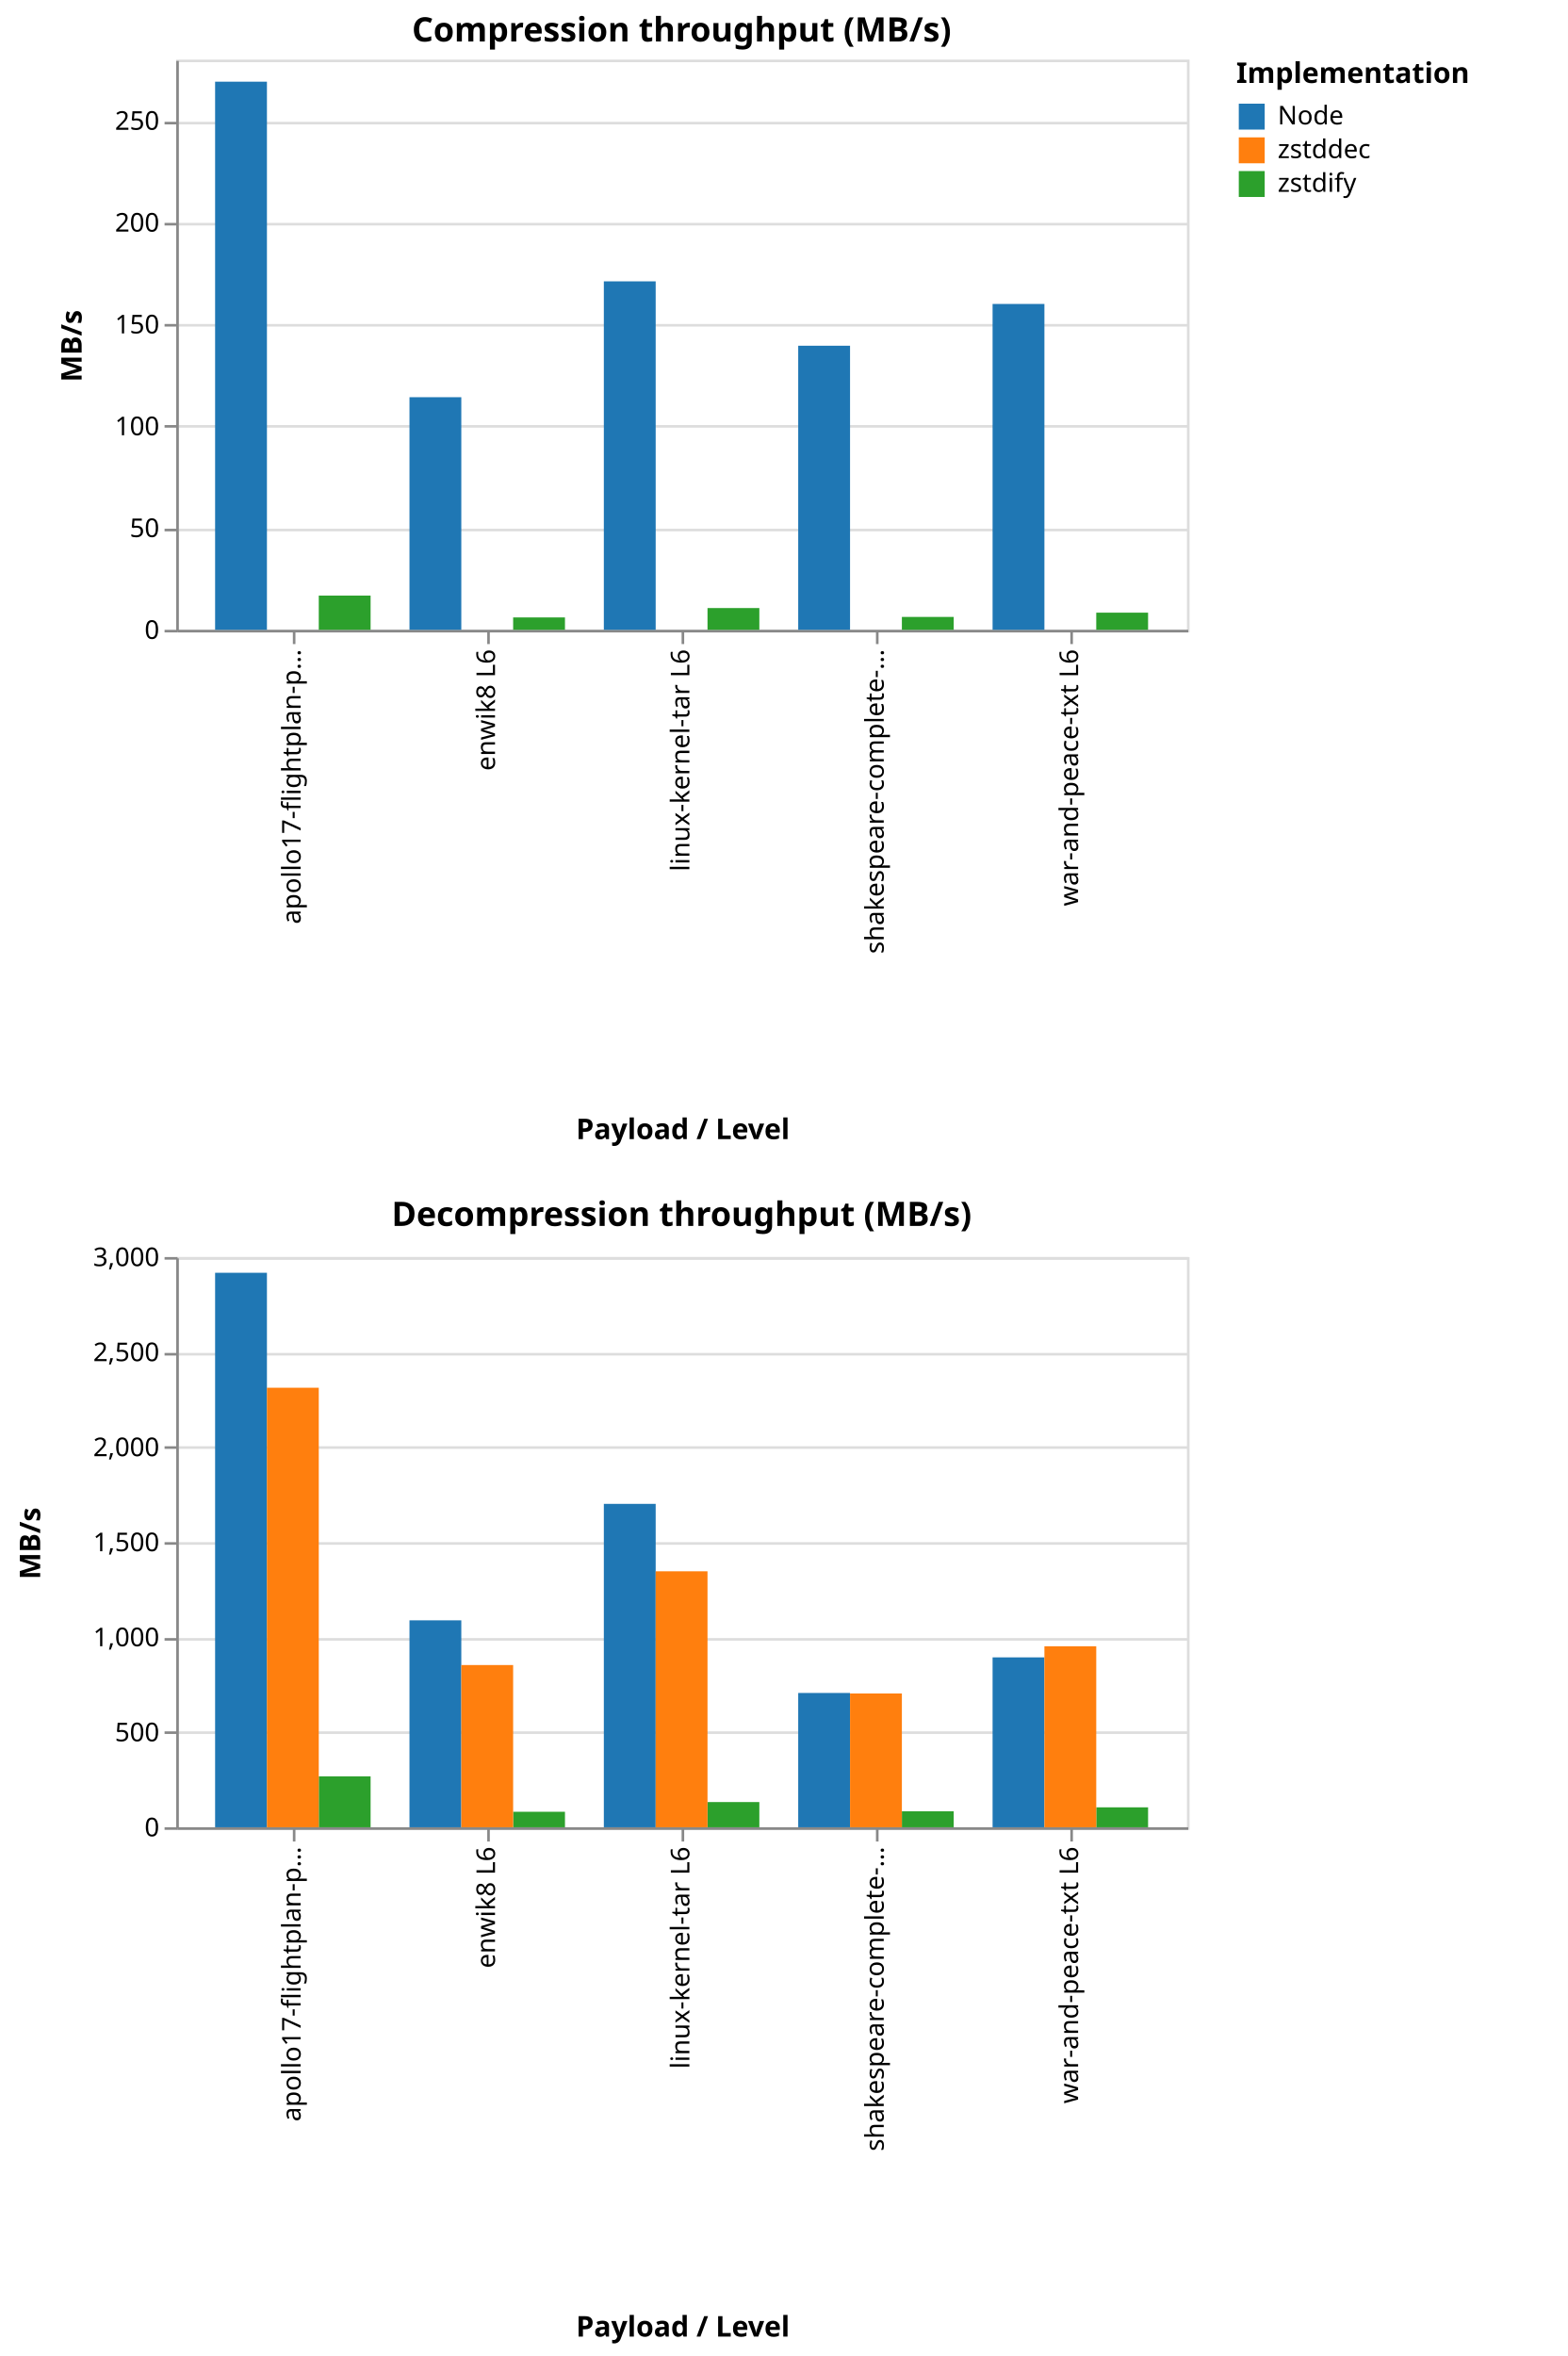
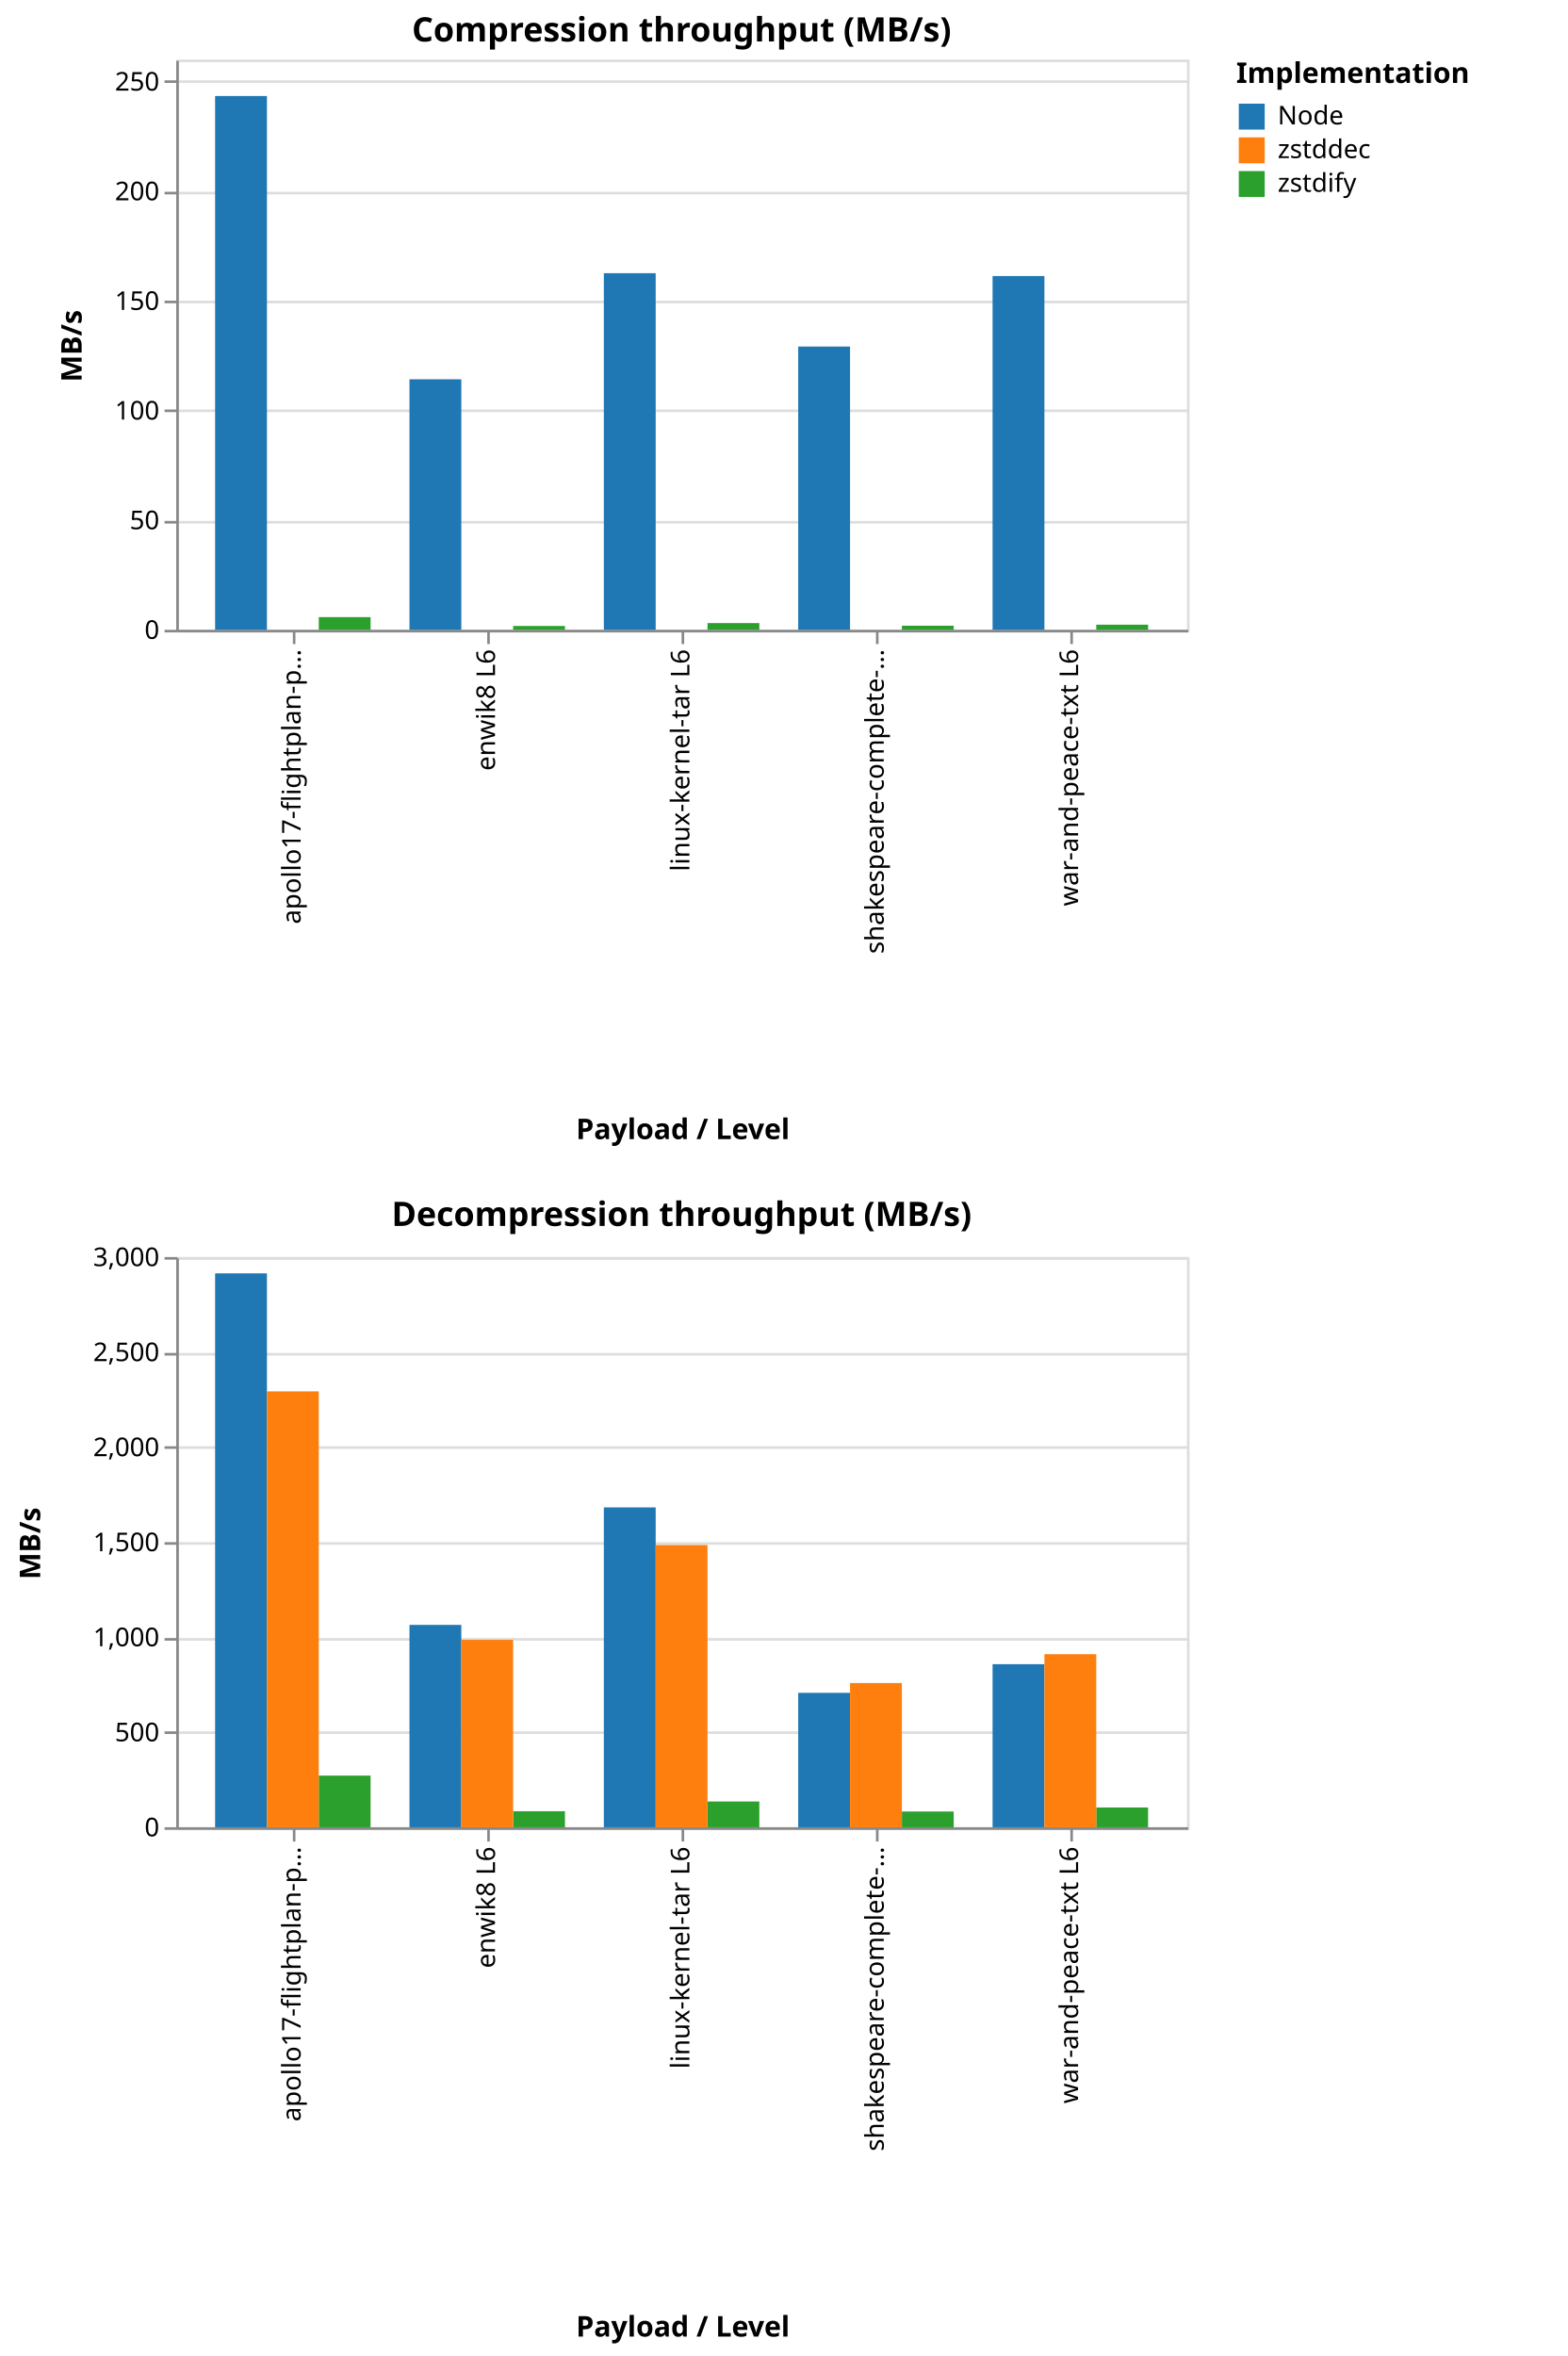
<svg xmlns="http://www.w3.org/2000/svg" version="1.1" class="marks" width="605" height="909" viewBox="0 0 605 909">
  <rect width="605" height="909" fill="white" />
  <g fill="none" stroke-miterlimit="10" transform="translate(68,23)">
    <g class="mark-group role-frame root" role="graphics-object" aria-roledescription="group mark container">
      <g transform="translate(0,0)">
        <path class="background" aria-hidden="true" d="M0,0h0v0h0Z" />
        <g>
          <g class="mark-group role-scope concat_0_group" role="graphics-object" aria-roledescription="group mark container">
            <g transform="translate(0,0)">
              <path class="background" aria-hidden="true" d="M0.5,0.5h390v220h-390Z" stroke="#ddd" />
              <g>
                <g class="mark-group role-axis" aria-hidden="true">
                  <g transform="translate(0.5,0.5)">
                    <path class="background" aria-hidden="true" d="M0,0h0v0h0Z" pointer-events="none" />
                    <g>
                      <g class="mark-rule role-axis-grid" pointer-events="none">
                        <line transform="translate(0,220)" x2="390" y2="0" stroke="#ddd" stroke-width="1" opacity="1" />
-                         <line transform="translate(0,181)" x2="390" y2="0" stroke="#ddd" stroke-width="1" opacity="1" />
-                         <line transform="translate(0,141)" x2="390" y2="0" stroke="#ddd" stroke-width="1" opacity="1" />
-                         <line transform="translate(0,102)" x2="390" y2="0" stroke="#ddd" stroke-width="1" opacity="1" />
-                         <line transform="translate(0,63)" x2="390" y2="0" stroke="#ddd" stroke-width="1" opacity="1" />
-                         <line transform="translate(0,24)" x2="390" y2="0" stroke="#ddd" stroke-width="1" opacity="1" />
+                         <line transform="translate(0,178)" x2="390" y2="0" stroke="#ddd" stroke-width="1" opacity="1" />
+                         <line transform="translate(0,135)" x2="390" y2="0" stroke="#ddd" stroke-width="1" opacity="1" />
+                         <line transform="translate(0,93)" x2="390" y2="0" stroke="#ddd" stroke-width="1" opacity="1" />
+                         <line transform="translate(0,51)" x2="390" y2="0" stroke="#ddd" stroke-width="1" opacity="1" />
+                         <line transform="translate(0,8)" x2="390" y2="0" stroke="#ddd" stroke-width="1" opacity="1" />
                      </g>
                    </g>
                    <path class="foreground" aria-hidden="true" d="" pointer-events="none" display="none" />
                  </g>
                </g>
                <g class="mark-group role-axis" role="graphics-symbol" aria-roledescription="axis" aria-label="X-axis titled 'Payload / Level' for a discrete scale with 5 values: apollo17-flightplan-pdf L6, enwik8 L6, linux-kernel-tar L6, shakespeare-complete-txt L6, war-and-peace-txt L6">
                  <g transform="translate(0.5,220.5)">
                    <path class="background" aria-hidden="true" d="M0,0h0v0h0Z" pointer-events="none" />
                    <g>
                      <g class="mark-rule role-axis-tick" pointer-events="none">
                        <line transform="translate(45,0)" x2="0" y2="5" stroke="#888" stroke-width="1" opacity="1" />
                        <line transform="translate(120,0)" x2="0" y2="5" stroke="#888" stroke-width="1" opacity="1" />
                        <line transform="translate(195,0)" x2="0" y2="5" stroke="#888" stroke-width="1" opacity="1" />
                        <line transform="translate(270,0)" x2="0" y2="5" stroke="#888" stroke-width="1" opacity="1" />
                        <line transform="translate(345,0)" x2="0" y2="5" stroke="#888" stroke-width="1" opacity="1" />
                      </g>
                      <g class="mark-text role-axis-label" pointer-events="none">
                        <text text-anchor="end" transform="translate(44.5,7) rotate(270) translate(0,3)" font-family="sans-serif" font-size="10px" fill="#000" opacity="1">apollo17-flightplan-p…</text>
                        <text text-anchor="end" transform="translate(119.5,7) rotate(270) translate(0,3)" font-family="sans-serif" font-size="10px" fill="#000" opacity="1">enwik8 L6</text>
                        <text text-anchor="end" transform="translate(194.5,7) rotate(270) translate(0,3)" font-family="sans-serif" font-size="10px" fill="#000" opacity="1">linux-kernel-tar L6</text>
                        <text text-anchor="end" transform="translate(269.5,7) rotate(270) translate(0,3)" font-family="sans-serif" font-size="10px" fill="#000" opacity="1">shakespeare-complete-…</text>
                        <text text-anchor="end" transform="translate(344.5,7) rotate(270) translate(0,3)" font-family="sans-serif" font-size="10px" fill="#000" opacity="1">war-and-peace-txt L6</text>
                      </g>
                      <g class="mark-rule role-axis-domain" pointer-events="none">
                        <line transform="translate(0,0)" x2="390" y2="0" stroke="#888" stroke-width="1" opacity="1" />
                      </g>
                      <g class="mark-text role-axis-title" pointer-events="none">
                        <text text-anchor="middle" transform="translate(195,196)" font-family="sans-serif" font-size="11px" font-weight="bold" fill="#000" opacity="1">Payload / Level</text>
                      </g>
                    </g>
                    <path class="foreground" aria-hidden="true" d="" pointer-events="none" display="none" />
                  </g>
                </g>
-                 <g class="mark-group role-axis" role="graphics-symbol" aria-roledescription="axis" aria-label="Y-axis titled 'MB/s' for a linear scale with values from 0 to 280">
+                 <g class="mark-group role-axis" role="graphics-symbol" aria-roledescription="axis" aria-label="Y-axis titled 'MB/s' for a linear scale with values from 0 to 260">
                  <g transform="translate(0.5,0.5)">
                    <path class="background" aria-hidden="true" d="M0,0h0v0h0Z" pointer-events="none" />
                    <g>
                      <g class="mark-rule role-axis-tick" pointer-events="none">
                        <line transform="translate(0,220)" x2="-5" y2="0" stroke="#888" stroke-width="1" opacity="1" />
-                         <line transform="translate(0,181)" x2="-5" y2="0" stroke="#888" stroke-width="1" opacity="1" />
-                         <line transform="translate(0,141)" x2="-5" y2="0" stroke="#888" stroke-width="1" opacity="1" />
-                         <line transform="translate(0,102)" x2="-5" y2="0" stroke="#888" stroke-width="1" opacity="1" />
-                         <line transform="translate(0,63)" x2="-5" y2="0" stroke="#888" stroke-width="1" opacity="1" />
-                         <line transform="translate(0,24)" x2="-5" y2="0" stroke="#888" stroke-width="1" opacity="1" />
+                         <line transform="translate(0,178)" x2="-5" y2="0" stroke="#888" stroke-width="1" opacity="1" />
+                         <line transform="translate(0,135)" x2="-5" y2="0" stroke="#888" stroke-width="1" opacity="1" />
+                         <line transform="translate(0,93)" x2="-5" y2="0" stroke="#888" stroke-width="1" opacity="1" />
+                         <line transform="translate(0,51)" x2="-5" y2="0" stroke="#888" stroke-width="1" opacity="1" />
+                         <line transform="translate(0,8)" x2="-5" y2="0" stroke="#888" stroke-width="1" opacity="1" />
                      </g>
                      <g class="mark-text role-axis-label" pointer-events="none">
                        <text text-anchor="end" transform="translate(-7,223)" font-family="sans-serif" font-size="10px" fill="#000" opacity="1">0</text>
-                         <text text-anchor="end" transform="translate(-7,183.7143)" font-family="sans-serif" font-size="10px" fill="#000" opacity="1">50</text>
-                         <text text-anchor="end" transform="translate(-7,144.4286)" font-family="sans-serif" font-size="10px" fill="#000" opacity="1">100</text>
-                         <text text-anchor="end" transform="translate(-7,105.1429)" font-family="sans-serif" font-size="10px" fill="#000" opacity="1">150</text>
-                         <text text-anchor="end" transform="translate(-7,65.85714)" font-family="sans-serif" font-size="10px" fill="#000" opacity="1">200</text>
-                         <text text-anchor="end" transform="translate(-7,26.57143)" font-family="sans-serif" font-size="10px" fill="#000" opacity="1">250</text>
+                         <text text-anchor="end" transform="translate(-7,180.6923)" font-family="sans-serif" font-size="10px" fill="#000" opacity="1">50</text>
+                         <text text-anchor="end" transform="translate(-7,138.3846)" font-family="sans-serif" font-size="10px" fill="#000" opacity="1">100</text>
+                         <text text-anchor="end" transform="translate(-7,96.07692)" font-family="sans-serif" font-size="10px" fill="#000" opacity="1">150</text>
+                         <text text-anchor="end" transform="translate(-7,53.76923)" font-family="sans-serif" font-size="10px" fill="#000" opacity="1">200</text>
+                         <text text-anchor="end" transform="translate(-7,11.46154)" font-family="sans-serif" font-size="10px" fill="#000" opacity="1">250</text>
                      </g>
                      <g class="mark-rule role-axis-domain" pointer-events="none">
                        <line transform="translate(0,220)" x2="0" y2="-220" stroke="#888" stroke-width="1" opacity="1" />
                      </g>
                      <g class="mark-text role-axis-title" pointer-events="none">
                        <text text-anchor="middle" transform="translate(-35,110) rotate(-90) translate(0,-2)" font-family="sans-serif" font-size="11px" font-weight="bold" fill="#000" opacity="1">MB/s</text>
                      </g>
                    </g>
                    <path class="foreground" aria-hidden="true" d="" pointer-events="none" display="none" />
                  </g>
                </g>
                <g class="mark-rect role-mark concat_0_marks" role="graphics-object" aria-roledescription="rect mark container">
-                   <path aria-label="Payload / Level: war-and-peace-txt L6; MB/s: 8.42543959238; impl: zstdify" role="graphics-symbol" aria-roledescription="bar" d="M355,213.38h20v6.62h-20Z" fill="#2ca02c" />
-                   <path aria-label="Payload / Level: war-and-peace-txt L6; MB/s: 160.015815486; impl: Node" role="graphics-symbol" aria-roledescription="bar" d="M315,94.273h20v125.727h-20Z" fill="#1f77b4" />
-                   <path aria-label="Payload / Level: shakespeare-complete-txt L6; MB/s: 6.33371255341; impl: zstdify" role="graphics-symbol" aria-roledescription="bar" d="M280,215.024h20v4.976h-20Z" fill="#2ca02c" />
-                   <path aria-label="Payload / Level: shakespeare-complete-txt L6; MB/s: 139.500788205; impl: Node" role="graphics-symbol" aria-roledescription="bar" d="M240,110.392h20v109.608h-20Z" fill="#1f77b4" />
-                   <path aria-label="Payload / Level: enwik8 L6; MB/s: 6.08718896683; impl: zstdify" role="graphics-symbol" aria-roledescription="bar" d="M130,215.217h20v4.783h-20Z" fill="#2ca02c" />
-                   <path aria-label="Payload / Level: enwik8 L6; MB/s: 114.227075901; impl: Node" role="graphics-symbol" aria-roledescription="bar" d="M90,130.25h20v89.75h-20Z" fill="#1f77b4" />
-                   <path aria-label="Payload / Level: linux-kernel-tar L6; MB/s: 10.6925108169; impl: zstdify" role="graphics-symbol" aria-roledescription="bar" d="M205,211.599h20v8.401h-20Z" fill="#2ca02c" />
-                   <path aria-label="Payload / Level: linux-kernel-tar L6; MB/s: 171.11925258; impl: Node" role="graphics-symbol" aria-roledescription="bar" d="M165,85.549h20v134.451h-20Z" fill="#1f77b4" />
-                   <path aria-label="Payload / Level: apollo17-flightplan-pdf L6; MB/s: 16.8108520375; impl: zstdify" role="graphics-symbol" aria-roledescription="bar" d="M55,206.791h20v13.209h-20Z" fill="#2ca02c" />
-                   <path aria-label="Payload / Level: apollo17-flightplan-pdf L6; MB/s: 269.162732764; impl: Node" role="graphics-symbol" aria-roledescription="bar" d="M15,8.515h20v211.485h-20Z" fill="#1f77b4" />
+                   <path aria-label="Payload / Level: war-and-peace-txt L6; MB/s: 2.34728985964; impl: zstdify" role="graphics-symbol" aria-roledescription="bar" d="M355,218.014h20v1.986h-20Z" fill="#2ca02c" />
+                   <path aria-label="Payload / Level: war-and-peace-txt L6; MB/s: 161.309265996; impl: Node" role="graphics-symbol" aria-roledescription="bar" d="M315,83.508h20v136.492h-20Z" fill="#1f77b4" />
+                   <path aria-label="Payload / Level: shakespeare-complete-txt L6; MB/s: 1.87900397994; impl: zstdify" role="graphics-symbol" aria-roledescription="bar" d="M280,218.41h20v1.59h-20Z" fill="#2ca02c" />
+                   <path aria-label="Payload / Level: shakespeare-complete-txt L6; MB/s: 129.161427316; impl: Node" role="graphics-symbol" aria-roledescription="bar" d="M240,110.71h20v109.29h-20Z" fill="#1f77b4" />
+                   <path aria-label="Payload / Level: enwik8 L6; MB/s: 1.75218215776; impl: zstdify" role="graphics-symbol" aria-roledescription="bar" d="M130,218.517h20v1.483h-20Z" fill="#2ca02c" />
+                   <path aria-label="Payload / Level: enwik8 L6; MB/s: 114.23847517; impl: Node" role="graphics-symbol" aria-roledescription="bar" d="M90,123.337h20v96.663h-20Z" fill="#1f77b4" />
+                   <path aria-label="Payload / Level: linux-kernel-tar L6; MB/s: 3.07273273273; impl: zstdify" role="graphics-symbol" aria-roledescription="bar" d="M205,217.4h20v2.6h-20Z" fill="#2ca02c" />
+                   <path aria-label="Payload / Level: linux-kernel-tar L6; MB/s: 162.611949476; impl: Node" role="graphics-symbol" aria-roledescription="bar" d="M165,82.405h20v137.595h-20Z" fill="#1f77b4" />
+                   <path aria-label="Payload / Level: apollo17-flightplan-pdf L6; MB/s: 5.792666322; impl: zstdify" role="graphics-symbol" aria-roledescription="bar" d="M55,215.099h20v4.901h-20Z" fill="#2ca02c" />
+                   <path aria-label="Payload / Level: apollo17-flightplan-pdf L6; MB/s: 243.396988392; impl: Node" role="graphics-symbol" aria-roledescription="bar" d="M15,14.049h20v205.951h-20Z" fill="#1f77b4" />
                </g>
                <g class="mark-group role-title">
                  <g transform="translate(195,-17)">
                    <path class="background" aria-hidden="true" d="M0,0h0v0h0Z" pointer-events="none" />
                    <g>
                      <g class="mark-text role-title-text" role="graphics-symbol" aria-roledescription="title" aria-label="Title text 'Compression throughput (MB/s)'" pointer-events="none">
                        <text text-anchor="middle" transform="translate(0,10)" font-family="sans-serif" font-size="13px" font-weight="bold" fill="#000" opacity="1">Compression throughput (MB/s)</text>
                      </g>
                    </g>
                    <path class="foreground" aria-hidden="true" d="" pointer-events="none" display="none" />
                  </g>
                </g>
              </g>
              <path class="foreground" aria-hidden="true" d="" display="none" />
            </g>
          </g>
          <g class="mark-group role-scope concat_1_group" role="graphics-object" aria-roledescription="group mark container">
            <g transform="translate(0,462)">
              <path class="background" aria-hidden="true" d="M0.5,0.5h390v220h-390Z" stroke="#ddd" />
              <g>
                <g class="mark-group role-axis" aria-hidden="true">
                  <g transform="translate(0.5,0.5)">
                    <path class="background" aria-hidden="true" d="M0,0h0v0h0Z" pointer-events="none" />
                    <g>
                      <g class="mark-rule role-axis-grid" pointer-events="none">
                        <line transform="translate(0,220)" x2="390" y2="0" stroke="#ddd" stroke-width="1" opacity="1" />
                        <line transform="translate(0,183)" x2="390" y2="0" stroke="#ddd" stroke-width="1" opacity="1" />
                        <line transform="translate(0,147)" x2="390" y2="0" stroke="#ddd" stroke-width="1" opacity="1" />
                        <line transform="translate(0,110)" x2="390" y2="0" stroke="#ddd" stroke-width="1" opacity="1" />
                        <line transform="translate(0,73)" x2="390" y2="0" stroke="#ddd" stroke-width="1" opacity="1" />
                        <line transform="translate(0,37)" x2="390" y2="0" stroke="#ddd" stroke-width="1" opacity="1" />
                        <line transform="translate(0,0)" x2="390" y2="0" stroke="#ddd" stroke-width="1" opacity="1" />
                      </g>
                    </g>
                    <path class="foreground" aria-hidden="true" d="" pointer-events="none" display="none" />
                  </g>
                </g>
                <g class="mark-group role-axis" role="graphics-symbol" aria-roledescription="axis" aria-label="X-axis titled 'Payload / Level' for a discrete scale with 5 values: apollo17-flightplan-pdf L6, enwik8 L6, linux-kernel-tar L6, shakespeare-complete-txt L6, war-and-peace-txt L6">
                  <g transform="translate(0.5,220.5)">
                    <path class="background" aria-hidden="true" d="M0,0h0v0h0Z" pointer-events="none" />
                    <g>
                      <g class="mark-rule role-axis-tick" pointer-events="none">
                        <line transform="translate(45,0)" x2="0" y2="5" stroke="#888" stroke-width="1" opacity="1" />
                        <line transform="translate(120,0)" x2="0" y2="5" stroke="#888" stroke-width="1" opacity="1" />
                        <line transform="translate(195,0)" x2="0" y2="5" stroke="#888" stroke-width="1" opacity="1" />
                        <line transform="translate(270,0)" x2="0" y2="5" stroke="#888" stroke-width="1" opacity="1" />
                        <line transform="translate(345,0)" x2="0" y2="5" stroke="#888" stroke-width="1" opacity="1" />
                      </g>
                      <g class="mark-text role-axis-label" pointer-events="none">
                        <text text-anchor="end" transform="translate(44.5,7) rotate(270) translate(0,3)" font-family="sans-serif" font-size="10px" fill="#000" opacity="1">apollo17-flightplan-p…</text>
                        <text text-anchor="end" transform="translate(119.5,7) rotate(270) translate(0,3)" font-family="sans-serif" font-size="10px" fill="#000" opacity="1">enwik8 L6</text>
                        <text text-anchor="end" transform="translate(194.5,7) rotate(270) translate(0,3)" font-family="sans-serif" font-size="10px" fill="#000" opacity="1">linux-kernel-tar L6</text>
                        <text text-anchor="end" transform="translate(269.5,7) rotate(270) translate(0,3)" font-family="sans-serif" font-size="10px" fill="#000" opacity="1">shakespeare-complete-…</text>
                        <text text-anchor="end" transform="translate(344.5,7) rotate(270) translate(0,3)" font-family="sans-serif" font-size="10px" fill="#000" opacity="1">war-and-peace-txt L6</text>
                      </g>
                      <g class="mark-rule role-axis-domain" pointer-events="none">
                        <line transform="translate(0,0)" x2="390" y2="0" stroke="#888" stroke-width="1" opacity="1" />
                      </g>
                      <g class="mark-text role-axis-title" pointer-events="none">
                        <text text-anchor="middle" transform="translate(195,196)" font-family="sans-serif" font-size="11px" font-weight="bold" fill="#000" opacity="1">Payload / Level</text>
                      </g>
                    </g>
                    <path class="foreground" aria-hidden="true" d="" pointer-events="none" display="none" />
                  </g>
                </g>
                <g class="mark-group role-axis" role="graphics-symbol" aria-roledescription="axis" aria-label="Y-axis titled 'MB/s' for a linear scale with values from 0 to 3,000">
                  <g transform="translate(0.5,0.5)">
                    <path class="background" aria-hidden="true" d="M0,0h0v0h0Z" pointer-events="none" />
                    <g>
                      <g class="mark-rule role-axis-tick" pointer-events="none">
                        <line transform="translate(0,220)" x2="-5" y2="0" stroke="#888" stroke-width="1" opacity="1" />
                        <line transform="translate(0,183)" x2="-5" y2="0" stroke="#888" stroke-width="1" opacity="1" />
                        <line transform="translate(0,147)" x2="-5" y2="0" stroke="#888" stroke-width="1" opacity="1" />
                        <line transform="translate(0,110)" x2="-5" y2="0" stroke="#888" stroke-width="1" opacity="1" />
                        <line transform="translate(0,73)" x2="-5" y2="0" stroke="#888" stroke-width="1" opacity="1" />
                        <line transform="translate(0,37)" x2="-5" y2="0" stroke="#888" stroke-width="1" opacity="1" />
                        <line transform="translate(0,0)" x2="-5" y2="0" stroke="#888" stroke-width="1" opacity="1" />
                      </g>
                      <g class="mark-text role-axis-label" pointer-events="none">
                        <text text-anchor="end" transform="translate(-7,223)" font-family="sans-serif" font-size="10px" fill="#000" opacity="1">0</text>
                        <text text-anchor="end" transform="translate(-7,186.3333)" font-family="sans-serif" font-size="10px" fill="#000" opacity="1">500</text>
                        <text text-anchor="end" transform="translate(-7,149.6667)" font-family="sans-serif" font-size="10px" fill="#000" opacity="1">1,000</text>
                        <text text-anchor="end" transform="translate(-7,113)" font-family="sans-serif" font-size="10px" fill="#000" opacity="1">1,500</text>
                        <text text-anchor="end" transform="translate(-7,76.33333)" font-family="sans-serif" font-size="10px" fill="#000" opacity="1">2,000</text>
                        <text text-anchor="end" transform="translate(-7,39.66667)" font-family="sans-serif" font-size="10px" fill="#000" opacity="1">2,500</text>
                        <text text-anchor="end" transform="translate(-7,3)" font-family="sans-serif" font-size="10px" fill="#000" opacity="1">3,000</text>
                      </g>
                      <g class="mark-rule role-axis-domain" pointer-events="none">
                        <line transform="translate(0,220)" x2="0" y2="-220" stroke="#888" stroke-width="1" opacity="1" />
                      </g>
                      <g class="mark-text role-axis-title" pointer-events="none">
                        <text text-anchor="middle" transform="translate(-51,110) rotate(-90) translate(0,-2)" font-family="sans-serif" font-size="11px" font-weight="bold" fill="#000" opacity="1">MB/s</text>
                      </g>
                    </g>
                    <path class="foreground" aria-hidden="true" d="" pointer-events="none" display="none" />
                  </g>
                </g>
                <g class="mark-rect role-mark concat_1_marks" role="graphics-object" aria-roledescription="rect mark container">
-                   <path aria-label="Payload / Level: war-and-peace-txt L6; MB/s: 104.846286701; impl: zstdify" role="graphics-symbol" aria-roledescription="bar" d="M355,212.311h20v7.689h-20Z" fill="#2ca02c" />
-                   <path aria-label="Payload / Level: war-and-peace-txt L6; MB/s: 893.839448725; impl: Node" role="graphics-symbol" aria-roledescription="bar" d="M315,154.452h20v65.548h-20Z" fill="#1f77b4" />
-                   <path aria-label="Payload / Level: war-and-peace-txt L6; MB/s: 952.250980388; impl: zstddec" role="graphics-symbol" aria-roledescription="bar" d="M335,150.168h20v69.832h-20Z" fill="#ff7f0e" />
-                   <path aria-label="Payload / Level: shakespeare-complete-txt L6; MB/s: 83.944649023; impl: zstdify" role="graphics-symbol" aria-roledescription="bar" d="M280,213.844h20v6.156h-20Z" fill="#2ca02c" />
-                   <path aria-label="Payload / Level: shakespeare-complete-txt L6; MB/s: 706.557415212; impl: Node" role="graphics-symbol" aria-roledescription="bar" d="M240,168.186h20v51.814h-20Z" fill="#1f77b4" />
-                   <path aria-label="Payload / Level: shakespeare-complete-txt L6; MB/s: 703.837681157; impl: zstddec" role="graphics-symbol" aria-roledescription="bar" d="M260,168.385h20v51.615h-20Z" fill="#ff7f0e" />
-                   <path aria-label="Payload / Level: enwik8 L6; MB/s: 81.5158723261; impl: zstdify" role="graphics-symbol" aria-roledescription="bar" d="M130,214.022h20v5.978h-20Z" fill="#2ca02c" />
-                   <path aria-label="Payload / Level: enwik8 L6; MB/s: 1088.67517263; impl: Node" role="graphics-symbol" aria-roledescription="bar" d="M90,140.164h20v79.836h-20Z" fill="#1f77b4" />
-                   <path aria-label="Payload / Level: enwik8 L6; MB/s: 853.469466158; impl: zstddec" role="graphics-symbol" aria-roledescription="bar" d="M110,157.412h20v62.588h-20Z" fill="#ff7f0e" />
-                   <path aria-label="Payload / Level: linux-kernel-tar L6; MB/s: 132.58708086; impl: zstdify" role="graphics-symbol" aria-roledescription="bar" d="M205,210.277h20v9.723h-20Z" fill="#2ca02c" />
-                   <path aria-label="Payload / Level: linux-kernel-tar L6; MB/s: 1701.43000628; impl: Node" role="graphics-symbol" aria-roledescription="bar" d="M165,95.228h20v124.772h-20Z" fill="#1f77b4" />
-                   <path aria-label="Payload / Level: linux-kernel-tar L6; MB/s: 1346.70219939; impl: zstddec" role="graphics-symbol" aria-roledescription="bar" d="M185,121.242h20v98.758h-20Z" fill="#ff7f0e" />
-                   <path aria-label="Payload / Level: apollo17-flightplan-pdf L6; MB/s: 267.890318168; impl: zstdify" role="graphics-symbol" aria-roledescription="bar" d="M55,200.355h20v19.645h-20Z" fill="#2ca02c" />
-                   <path aria-label="Payload / Level: apollo17-flightplan-pdf L6; MB/s: 2917.26015657; impl: Node" role="graphics-symbol" aria-roledescription="bar" d="M15,6.068h20v213.932h-20Z" fill="#1f77b4" />
-                   <path aria-label="Payload / Level: apollo17-flightplan-pdf L6; MB/s: 2312.40757764; impl: zstddec" role="graphics-symbol" aria-roledescription="bar" d="M35,50.423h20v169.577h-20Z" fill="#ff7f0e" />
+                   <path aria-label="Payload / Level: war-and-peace-txt L6; MB/s: 104.067309637; impl: zstdify" role="graphics-symbol" aria-roledescription="bar" d="M355,212.368h20v7.632h-20Z" fill="#2ca02c" />
+                   <path aria-label="Payload / Level: war-and-peace-txt L6; MB/s: 858.035335691; impl: Node" role="graphics-symbol" aria-roledescription="bar" d="M315,157.077h20v62.923h-20Z" fill="#1f77b4" />
+                   <path aria-label="Payload / Level: war-and-peace-txt L6; MB/s: 910.599105995; impl: zstddec" role="graphics-symbol" aria-roledescription="bar" d="M335,153.223h20v66.777h-20Z" fill="#ff7f0e" />
+                   <path aria-label="Payload / Level: shakespeare-complete-txt L6; MB/s: 82.8279327673; impl: zstdify" role="graphics-symbol" aria-roledescription="bar" d="M280,213.926h20v6.074h-20Z" fill="#2ca02c" />
+                   <path aria-label="Payload / Level: shakespeare-complete-txt L6; MB/s: 707.248875733; impl: Node" role="graphics-symbol" aria-roledescription="bar" d="M240,168.135h20v51.865h-20Z" fill="#1f77b4" />
+                   <path aria-label="Payload / Level: shakespeare-complete-txt L6; MB/s: 758.825000001; impl: zstddec" role="graphics-symbol" aria-roledescription="bar" d="M260,164.353h20v55.647h-20Z" fill="#ff7f0e" />
+                   <path aria-label="Payload / Level: enwik8 L6; MB/s: 84.2759946881; impl: zstdify" role="graphics-symbol" aria-roledescription="bar" d="M130,213.82h20v6.18h-20Z" fill="#2ca02c" />
+                   <path aria-label="Payload / Level: enwik8 L6; MB/s: 1064.67927402; impl: Node" role="graphics-symbol" aria-roledescription="bar" d="M90,141.924h20v78.076h-20Z" fill="#1f77b4" />
+                   <path aria-label="Payload / Level: enwik8 L6; MB/s: 986.082990479; impl: zstddec" role="graphics-symbol" aria-roledescription="bar" d="M110,147.687h20v72.313h-20Z" fill="#ff7f0e" />
+                   <path aria-label="Payload / Level: linux-kernel-tar L6; MB/s: 135.615842714; impl: zstdify" role="graphics-symbol" aria-roledescription="bar" d="M205,210.055h20v9.945h-20Z" fill="#2ca02c" />
+                   <path aria-label="Payload / Level: linux-kernel-tar L6; MB/s: 1682.88333978; impl: Node" role="graphics-symbol" aria-roledescription="bar" d="M165,96.589h20v123.411h-20Z" fill="#1f77b4" />
+                   <path aria-label="Payload / Level: linux-kernel-tar L6; MB/s: 1484.84078237; impl: zstddec" role="graphics-symbol" aria-roledescription="bar" d="M185,111.112h20v108.888h-20Z" fill="#ff7f0e" />
+                   <path aria-label="Payload / Level: apollo17-flightplan-pdf L6; MB/s: 271.79028573; impl: zstdify" role="graphics-symbol" aria-roledescription="bar" d="M55,200.069h20v19.931h-20Z" fill="#2ca02c" />
+                   <path aria-label="Payload / Level: apollo17-flightplan-pdf L6; MB/s: 2914.17454698; impl: Node" role="graphics-symbol" aria-roledescription="bar" d="M15,6.294h20v213.706h-20Z" fill="#1f77b4" />
+                   <path aria-label="Payload / Level: apollo17-flightplan-pdf L6; MB/s: 2293.32025337; impl: zstddec" role="graphics-symbol" aria-roledescription="bar" d="M35,51.823h20v168.177h-20Z" fill="#ff7f0e" />
                </g>
                <g class="mark-group role-title">
                  <g transform="translate(195,-22)">
                    <path class="background" aria-hidden="true" d="M0,0h0v0h0Z" pointer-events="none" />
                    <g>
                      <g class="mark-text role-title-text" role="graphics-symbol" aria-roledescription="title" aria-label="Title text 'Decompression throughput (MB/s)'" pointer-events="none">
                        <text text-anchor="middle" transform="translate(0,10)" font-family="sans-serif" font-size="13px" font-weight="bold" fill="#000" opacity="1">Decompression throughput (MB/s)</text>
                      </g>
                    </g>
                    <path class="foreground" aria-hidden="true" d="" pointer-events="none" display="none" />
                  </g>
                </g>
              </g>
              <path class="foreground" aria-hidden="true" d="" display="none" />
            </g>
          </g>
          <g class="mark-group role-legend" role="graphics-symbol" aria-roledescription="legend" aria-label="Symbol legend titled 'Implementation' for fill color with 3 values: Node, zstddec, zstdify">
            <g transform="translate(409,0)">
              <path class="background" aria-hidden="true" d="M0,0h123v53h-123Z" pointer-events="none" />
              <g>
                <g class="mark-group role-legend-entry">
                  <g transform="translate(0,16)">
                    <path class="background" aria-hidden="true" d="M0,0h0v0h0Z" pointer-events="none" />
                    <g>
                      <g class="mark-group role-scope" role="graphics-object" aria-roledescription="group mark container">
                        <g transform="translate(0,0)">
                          <path class="background" aria-hidden="true" d="M0,0h72v11h-72Z" pointer-events="none" opacity="1" />
                          <g>
                            <g class="mark-symbol role-legend-symbol" pointer-events="none">
                              <path transform="translate(6,6)" d="M-5,-5h10v10h-10Z" fill="#1f77b4" stroke-width="1.5" opacity="1" />
                            </g>
                            <g class="mark-text role-legend-label" pointer-events="none">
                              <text text-anchor="start" transform="translate(16,9)" font-family="sans-serif" font-size="10px" fill="#000" opacity="1">Node</text>
                            </g>
                          </g>
                          <path class="foreground" aria-hidden="true" d="" pointer-events="none" display="none" />
                        </g>
                        <g transform="translate(0,13)">
                          <path class="background" aria-hidden="true" d="M0,0h72v11h-72Z" pointer-events="none" opacity="1" />
                          <g>
                            <g class="mark-symbol role-legend-symbol" pointer-events="none">
                              <path transform="translate(6,6)" d="M-5,-5h10v10h-10Z" fill="#ff7f0e" stroke-width="1.5" opacity="1" />
                            </g>
                            <g class="mark-text role-legend-label" pointer-events="none">
                              <text text-anchor="start" transform="translate(16,9)" font-family="sans-serif" font-size="10px" fill="#000" opacity="1">zstddec</text>
                            </g>
                          </g>
                          <path class="foreground" aria-hidden="true" d="" pointer-events="none" display="none" />
                        </g>
                        <g transform="translate(0,26)">
                          <path class="background" aria-hidden="true" d="M0,0h72v11h-72Z" pointer-events="none" opacity="1" />
                          <g>
                            <g class="mark-symbol role-legend-symbol" pointer-events="none">
                              <path transform="translate(6,6)" d="M-5,-5h10v10h-10Z" fill="#2ca02c" stroke-width="1.5" opacity="1" />
                            </g>
                            <g class="mark-text role-legend-label" pointer-events="none">
                              <text text-anchor="start" transform="translate(16,9)" font-family="sans-serif" font-size="10px" fill="#000" opacity="1">zstdify</text>
                            </g>
                          </g>
                          <path class="foreground" aria-hidden="true" d="" pointer-events="none" display="none" />
                        </g>
                      </g>
                    </g>
                    <path class="foreground" aria-hidden="true" d="" pointer-events="none" display="none" />
                  </g>
                </g>
                <g class="mark-text role-legend-title" pointer-events="none">
                  <text text-anchor="start" transform="translate(0,9)" font-family="sans-serif" font-size="11px" font-weight="bold" fill="#000" opacity="1">Implementation</text>
                </g>
              </g>
              <path class="foreground" aria-hidden="true" d="" pointer-events="none" display="none" />
            </g>
          </g>
        </g>
        <path class="foreground" aria-hidden="true" d="" display="none" />
      </g>
    </g>
  </g>
</svg>
